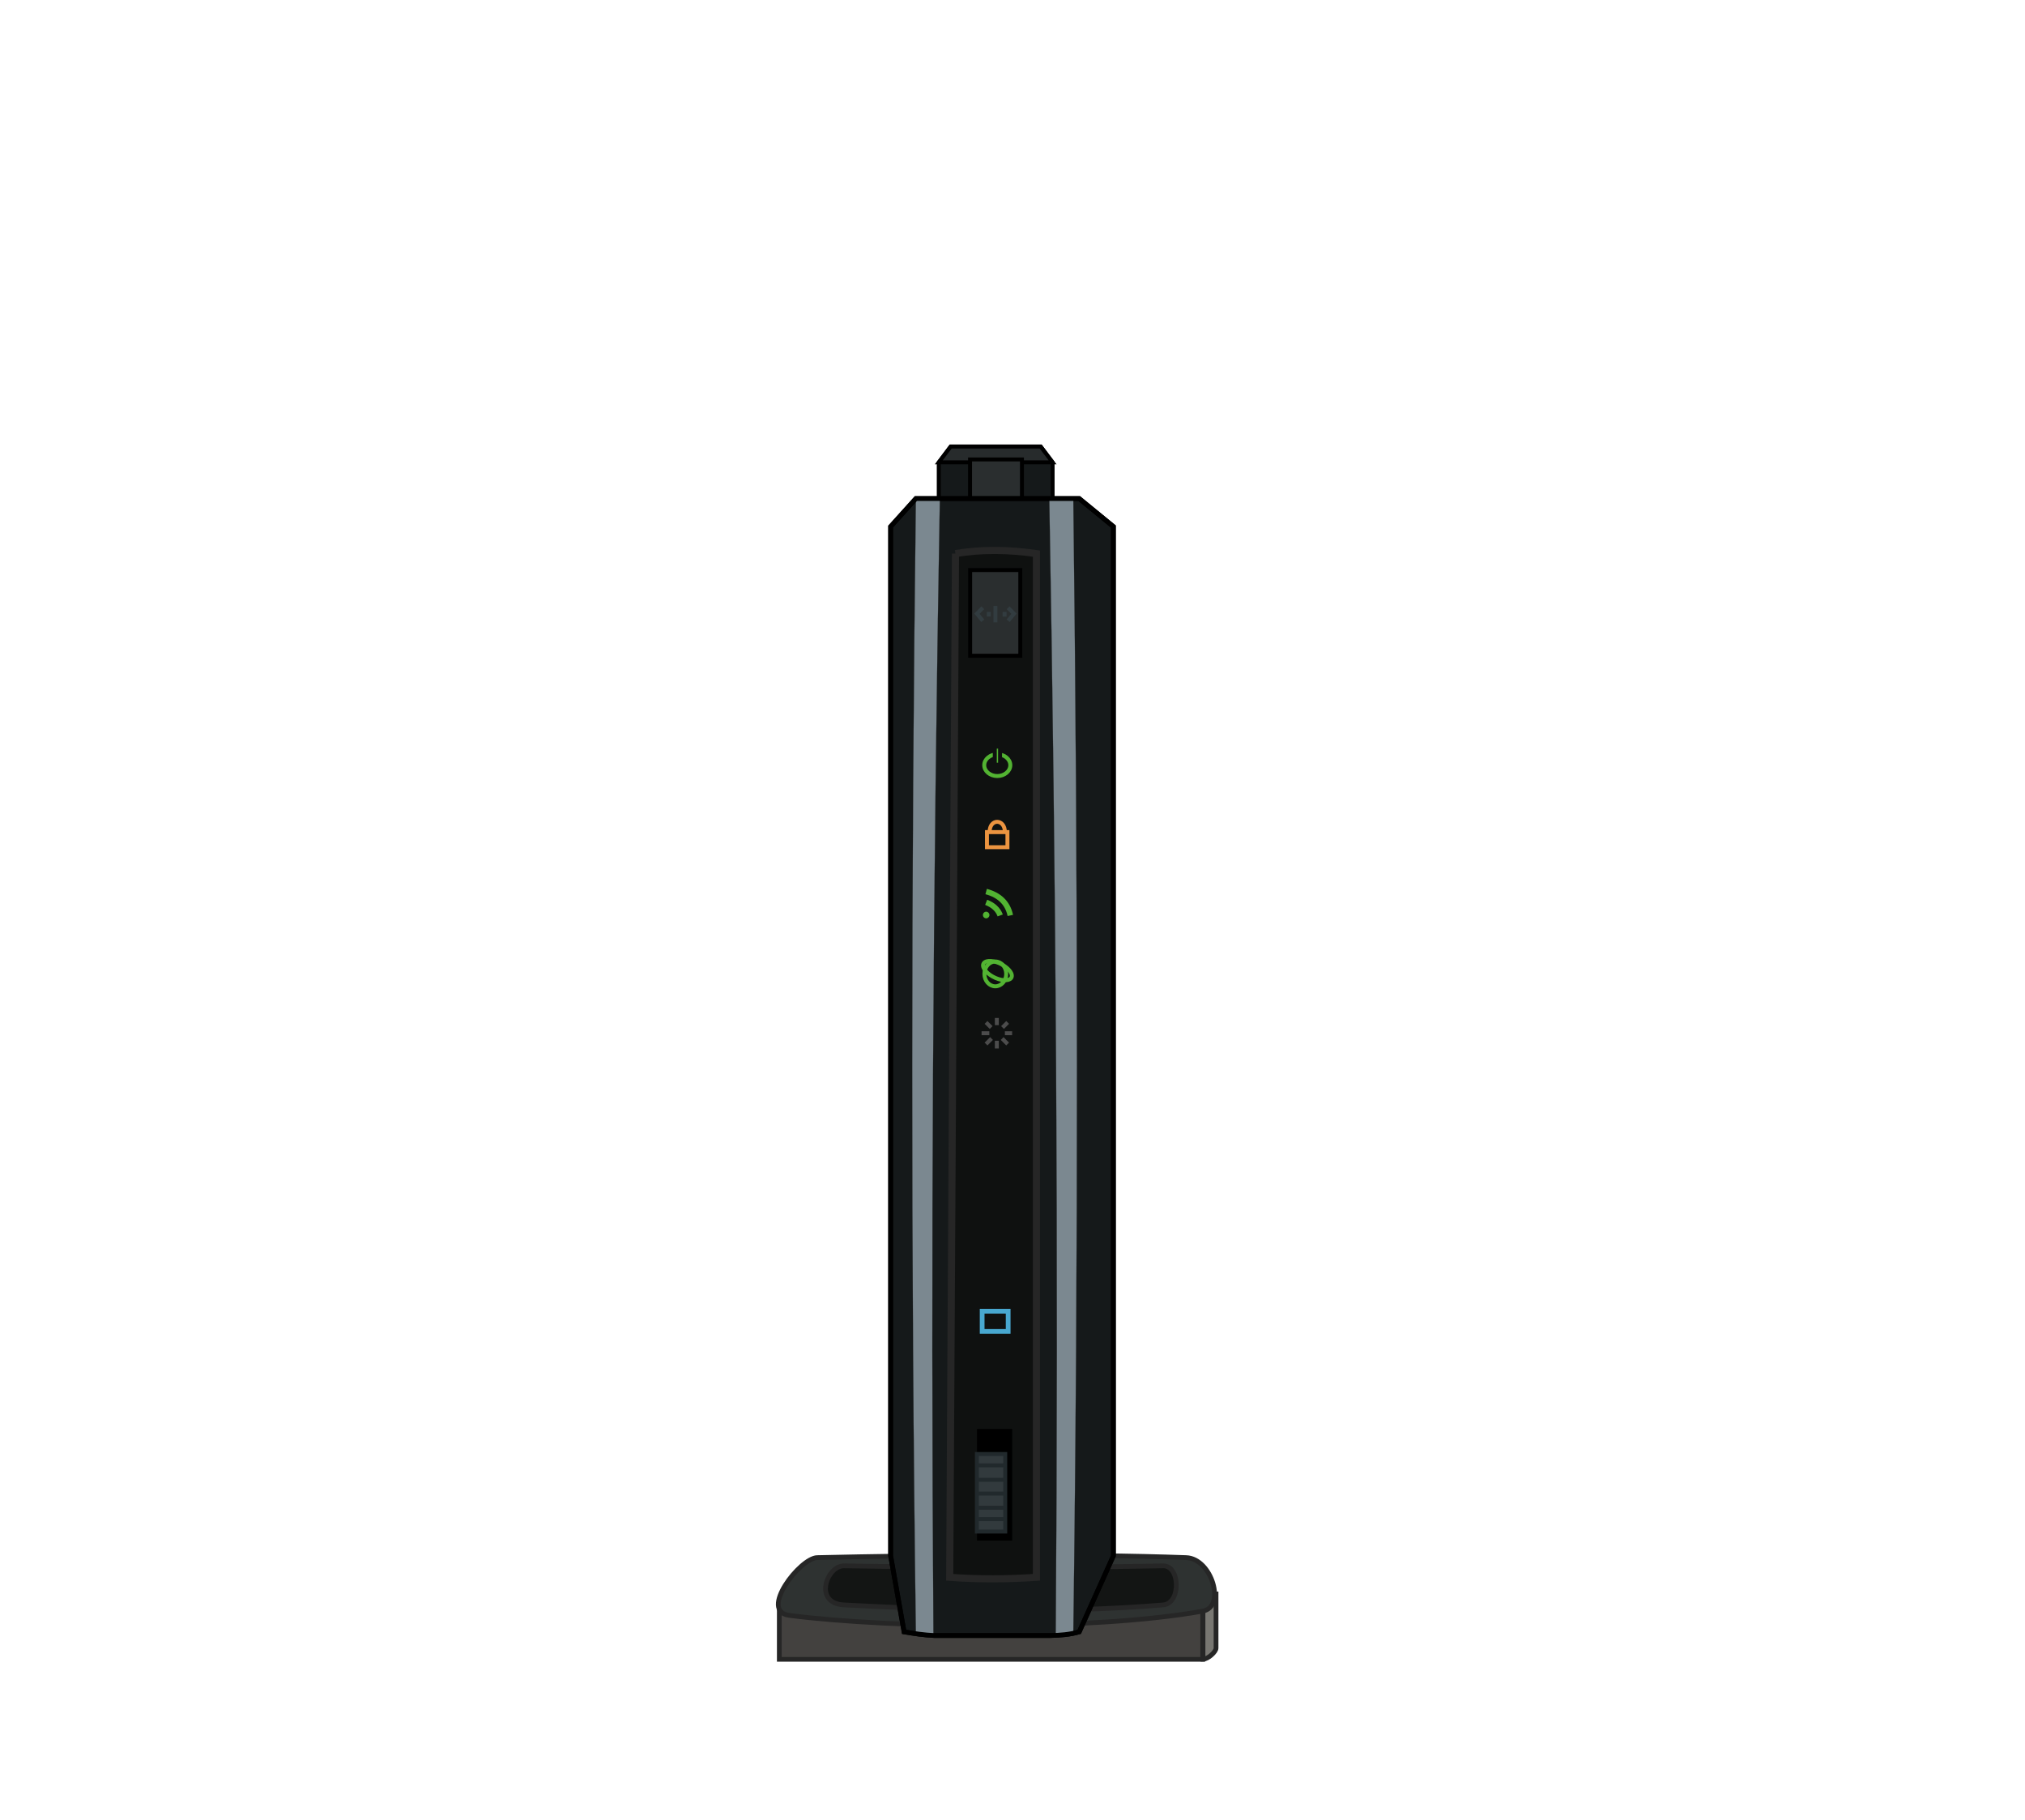
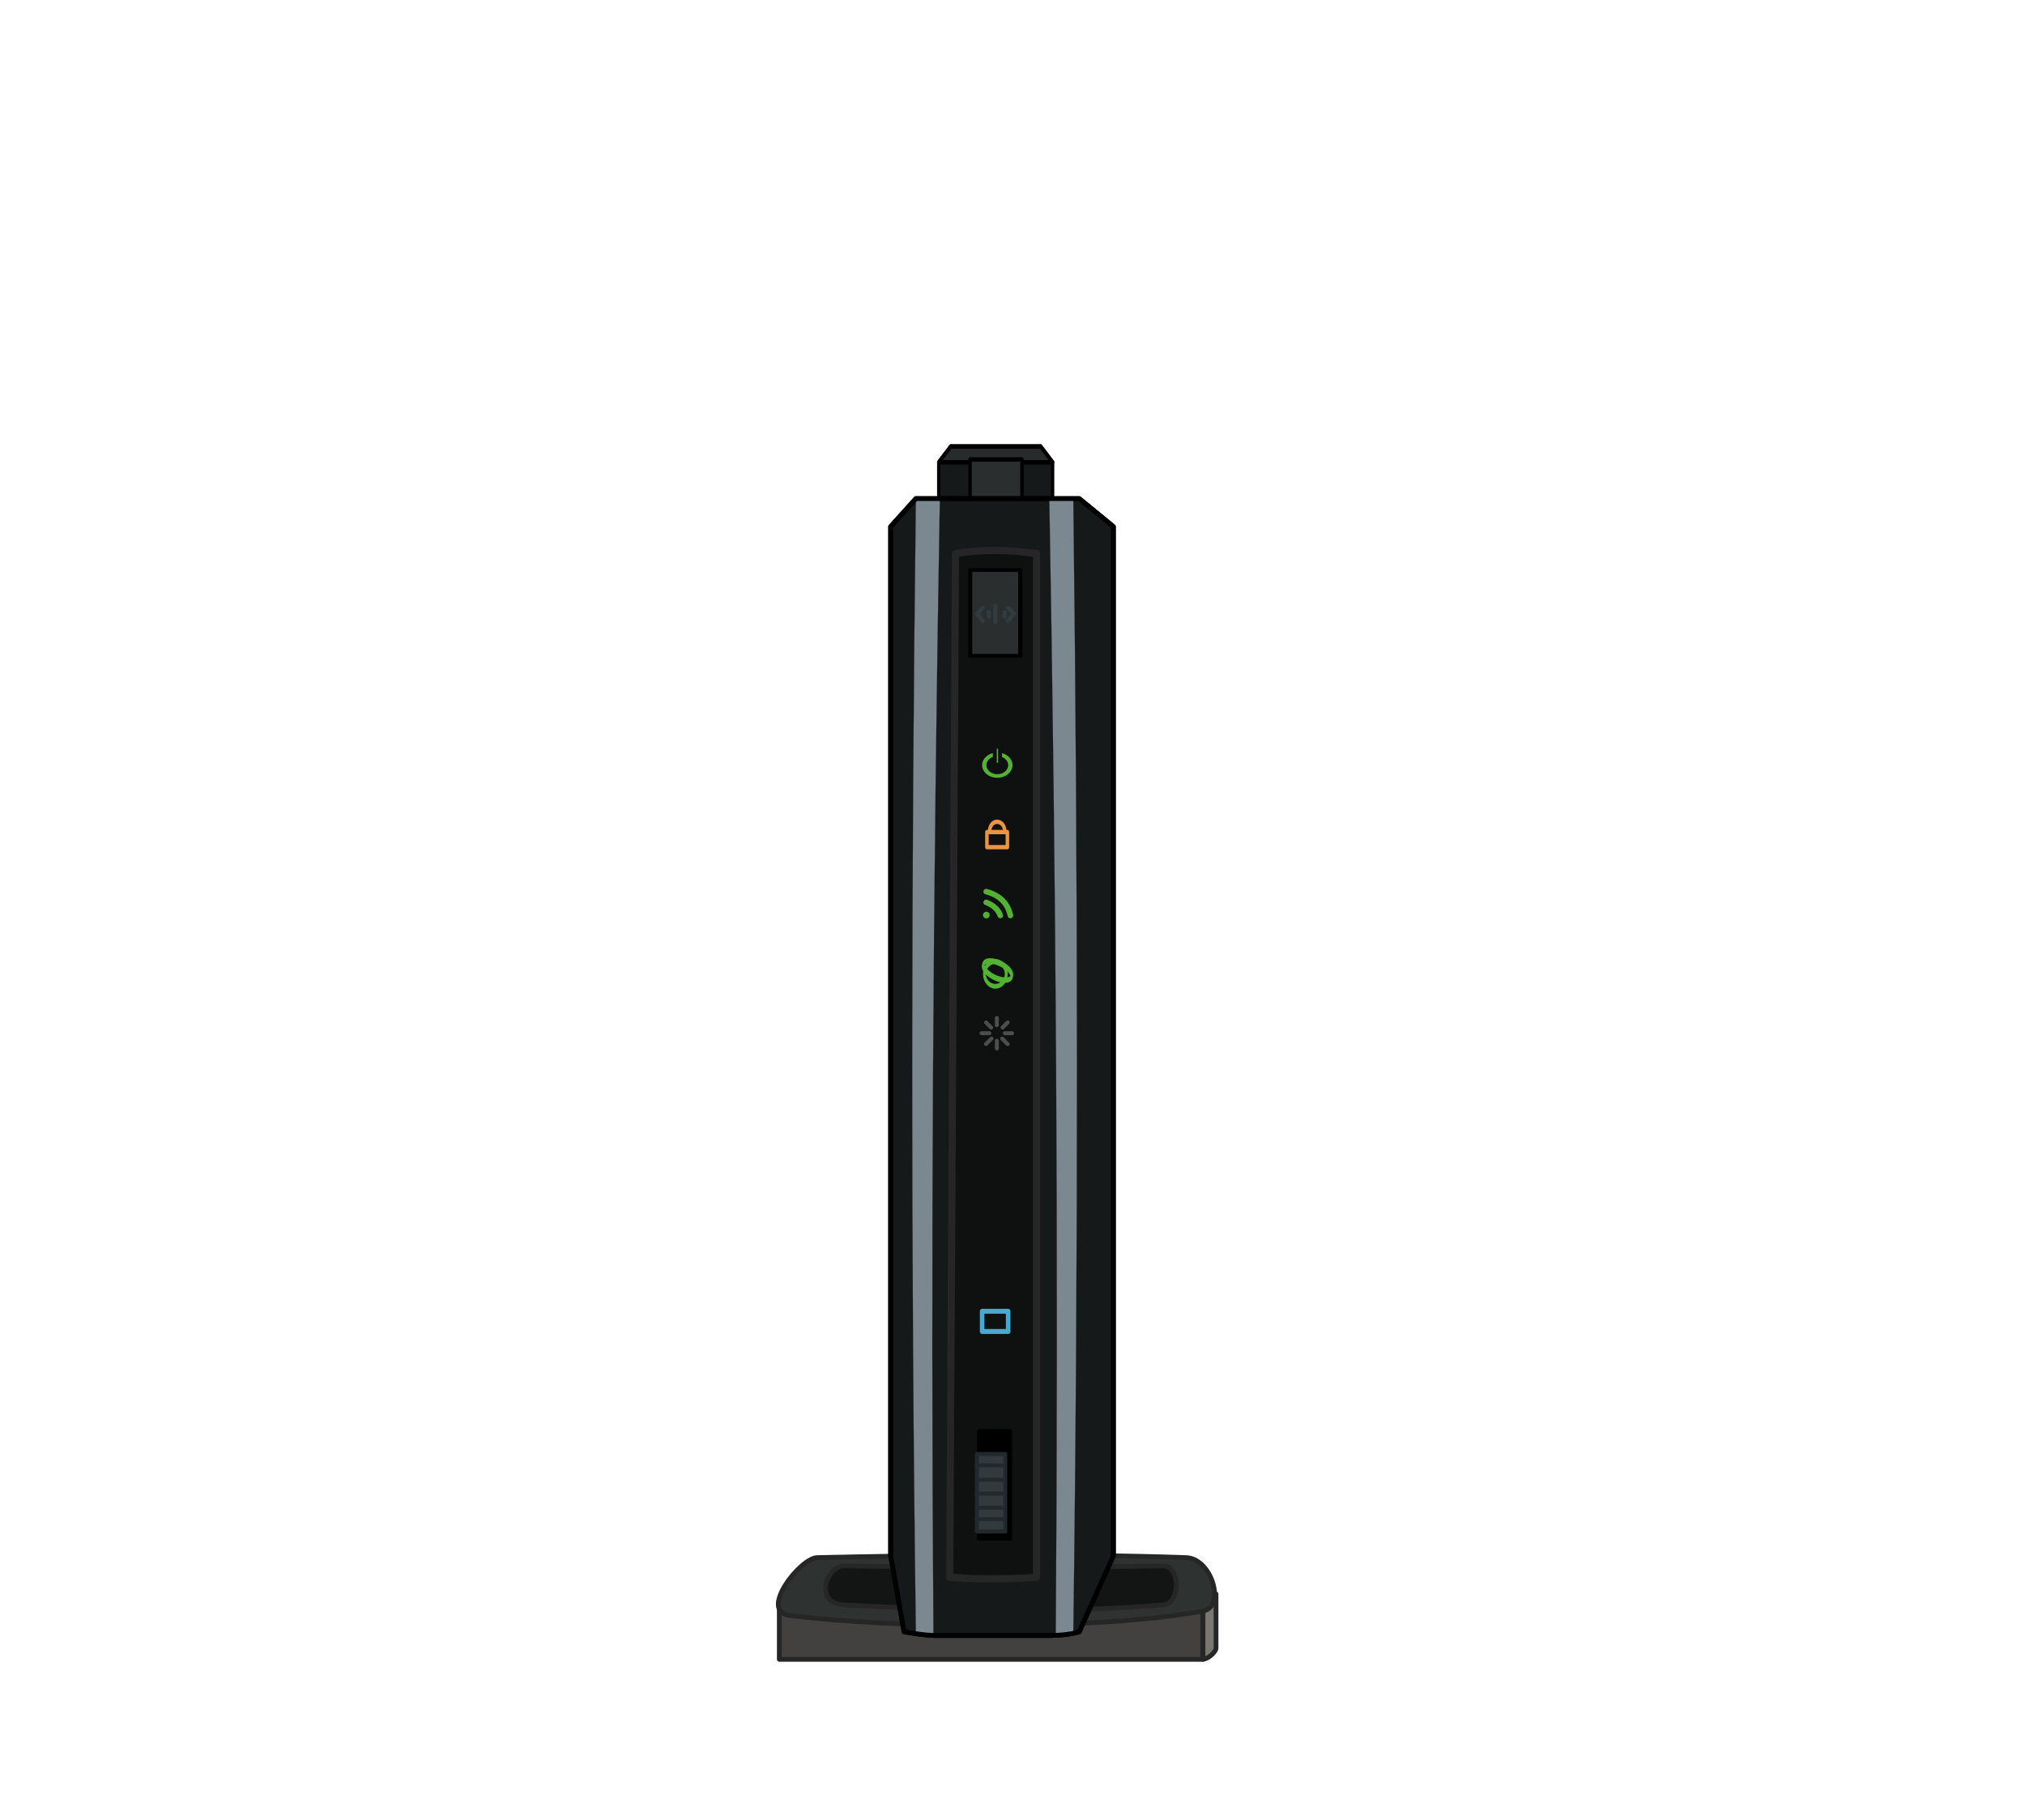
- <svg xmlns="http://www.w3.org/2000/svg" viewBox="0 0 1600 1437.5" height="1437.5" width="1600">
-   <path d="M741.734 401.995v-36.659l9.427-12.497h71.1l9.428 12.497v36.659h-89.955z" fill="#15191a" fill-rule="evenodd" stroke="#000" stroke-width="3.125" stroke-miterlimit="10" />
-   <path d="M831.689 365.336h-89.955l9.427-12.497h71.1l9.428 12.497z" fill="#272b2c" fill-rule="evenodd" stroke="#000" stroke-width="3.125" stroke-miterlimit="10" />
-   <path d="M766.46 401.634h41.01v-38.608h-41.01v38.608z" fill="#2a2e2f" fill-rule="evenodd" stroke="#000" stroke-width="3.125" stroke-miterlimit="10" />
-   <path d="M615.751 1271.354v39.772h334.523v-38.116l-334.523-1.656z" fill="#43413f" fill-rule="evenodd" stroke="#262626" stroke-width="3.75" stroke-miterlimit="10" />
-   <path d="M960.82 1259.476v42.831c0 2.83-6.361 8.713-10.303 8.713v-51.544h10.303z" fill="#787772" fill-rule="evenodd" stroke="#262626" stroke-width="3.75" stroke-miterlimit="10" />
-   <path d="M645.68 1230.756c83.984-1.957 207.474-3.055 291.569 0 20.263.736 31.563 38.943 13.081 42.271-85.33 15.37-243.549 13.988-326.609 3.397-24.425-3.115 8.408-45.353 21.959-45.668z" fill="#2e3231" fill-rule="evenodd" stroke="#262626" stroke-width="3.75" stroke-miterlimit="10" />
-   <path d="M666.876 1237.264c83.993 1.362 168.033 1.611 252.109 0 13.553-.26 14.366 29.7 0 30.877-84.066 6.89-168.079 4.364-252.109 0-24.59-1.276-13.552-31.097 0-30.877z" fill="#131514" fill-rule="evenodd" stroke="#262626" stroke-width="3.75" stroke-miterlimit="10" />
-   <path d="M703.707 416.071l19.94-22.111h129.078l26.988 22.111v813.263l-26.988 60.083c-7.49 2.183-15.349 2.75-23.299 2.923H738.56c-9.095-.436-15.75-1.524-24.21-2.923l-10.643-60.083V416.07z" fill="#15191a" fill-rule="evenodd" stroke="#000" stroke-width="3.75" stroke-miterlimit="10" />
-   <path d="M742.61 393.96h-18.964c-3.682 299.781-4.005 597.03 0 896.596l13.888 2.204c-2.197-300.923-.262-597.986 5.076-898.8zM829.081 393.96h18.964c3.683 299.781 4.005 597.03 0 896.596l-13.887 2.204c2.196-300.923.26-597.986-5.077-898.8z" fill="#7b8890" fill-rule="evenodd" stroke="#313131" stroke-width=".125" stroke-miterlimit="10" />
-   <path d="M703.707 416.071l19.94-22.111h129.078l26.988 22.111v813.263l-26.988 60.083c-7.49 2.183-15.349 2.75-23.299 2.923H738.56c-9.095-.436-15.75-1.524-24.21-2.923l-10.643-60.083V416.07z" fill="none" stroke="#000" stroke-width="3.75" stroke-miterlimit="10" />
-   <path d="M754.954 437.44c19.99-3.412 41.36-3.289 63.966 0v808.871c-22.809 1.53-45.646 1.682-68.524 0l4.558-808.871" fill="#0f1110" fill-rule="evenodd" stroke="#262626" stroke-width="5.625" stroke-miterlimit="10" />
-   <path d="M789.494 761.056c-6.226-2.671-11.903-2.207-12.668 1.035-.763 3.243 3.67 8.044 9.898 10.714 6.227 2.671 11.904 2.208 12.667-1.034.765-3.242-3.67-8.043-9.897-10.715z" fill="none" stroke="#52b332" stroke-width="3.125" stroke-miterlimit="10" />
-   <path d="M786.419 759.739c-4.759 0-8.623 4.392-8.623 9.802 0 5.41 3.864 9.803 8.623 9.803 4.759 0 8.622-4.393 8.622-9.803 0-5.41-3.864-9.802-8.622-9.802z" fill="none" stroke="#52b332" stroke-width="3.125" stroke-miterlimit="10" />
-   <path d="M779.244 720.381a2.632 2.632 0 0 1 0 5.261 2.63 2.63 0 0 1 0-5.26z" fill="#52b332" fill-rule="evenodd" />
-   <path d="M779.181 712.967c5.523 2.153 9.332 5.537 11.118 10.373M779.181 704.451c10.408 2.782 16.953 8.923 19.103 18.889" fill="none" stroke="#52b332" stroke-width="4.375" stroke-miterlimit="10" />
-   <path d="M799.692 816.4h-5.706M775.559 816.4h6.129M787.626 804.332v5.708M787.626 828.466v-6.128M796.159 807.867l-4.035 4.035M779.094 824.933l4.333-4.334M779.094 807.867l4.035 4.035M796.159 824.933l-4.334-4.334" fill="none" stroke="#4c4c4c" stroke-width="3.125" stroke-miterlimit="10" />
-   <path d="M779.822 669.41H796v-11.913h-16.178v11.913zM781.904 657.498c-.025-10.994 12.071-10.715 12.094 0" fill="none" stroke="#ec9440" stroke-width="3.125" stroke-miterlimit="10" />
-   <path d="M776.025 1052.031h20.55v-15.979h-20.55v15.98z" fill="none" stroke="#48a8d0" stroke-width="3.75" stroke-miterlimit="10" />
-   <path d="M774.159 1215.134h23.432v-83.843H774.16v83.843z" fill-rule="evenodd" stroke="#000" stroke-width="4.375" stroke-miterlimit="10" />
-   <path d="M771.857 1210.166h22.4v-61.278h-22.4v61.278z" fill="#323a3d" fill-rule="evenodd" stroke="#21292c" stroke-width="3.125" stroke-miterlimit="10" />
-   <path d="M771.77 1157.849h22.331M771.77 1169.275h22.331M771.77 1180.169h22.331M771.77 1191.35h22.331M771.77 1200.339h22.331" fill="none" stroke="#21292c" stroke-width="3.125" stroke-miterlimit="10" />
-   <path d="M787.971 596.028c5.688 0 10.305 3.846 10.305 8.583s-4.617 8.583-10.305 8.583c-5.687 0-10.305-3.846-10.305-8.583s4.618-8.583 10.305-8.583z" fill="none" stroke="#52b332" stroke-width="3.125" stroke-miterlimit="10" />
-   <path d="M790.176 590.995c0-.575-.467-1.041-1.042-1.041h-2.083c-.574 0-1.041.466-1.041 1.041v12.191c0 .575.468 1.042 1.041 1.042h2.083c.575 0 1.042-.467 1.042-1.042v-12.191z" fill="#52b332" fill-rule="evenodd" stroke="#0f1110" stroke-width="3.125" stroke-miterlimit="10" />
-   <path d="M766.549 518.146h39.623v-67.711h-39.623v67.711z" fill="#2a2e2f" fill-rule="evenodd" stroke="#000" stroke-width="3.125" stroke-miterlimit="10" />
-   <path d="M786.497 478.782v12.97M776.515 480.212l-4.603 4.712 4.603 5.569M796.546 480.212l4.603 4.712-4.603 5.569M793.744 483.48v3.75M781.276 483.497v3.628" fill="none" stroke="#323c40" stroke-width="3.125" stroke-miterlimit="10" />
+ <svg xmlns="http://www.w3.org/2000/svg" clip-rule="evenodd" fill-rule="evenodd" stroke-linecap="round" stroke-linejoin="round" stroke-miterlimit="1.414" version="1.1" viewBox="0 0 1280 1150">
+   <g id="Antenne">
+     <g transform="matrix(.76606 0 0 1.0154 144.38 -4.9644)">
+       <path d="m586.13 321.6v-28.882l9.846-9.845h74.251l9.845 9.845v28.882h-93.942z" fill="#15191a" stroke="#000" stroke-width="2.78px" />
+     </g>
+     <g transform="matrix(.76606 0 0 1.0154 144.38 -4.9644)">
+       <path d="m680.07 292.71h-93.942l9.846-9.845h74.251l9.845 9.845z" fill="#272b2c" stroke="#000" stroke-width="2.78px" />
+     </g>
+     <g transform="matrix(.76184 0 0 1 146.04 0)">
+       <rect x="613.17" y="290.42" width="43.064" height="30.886" fill="#2a2e2f" stroke="#000" stroke-width="2.81px" />
+     </g>
+   </g>
+   <g id="Sockel" transform="translate(-106.07)" stroke="#262626" stroke-width="3px">
+     <path d="m598.67 1017.1v31.82h267.62v-30.49l-267.62-1.33z" fill="#43413f" />
+     <path d="m874.72 1007.6v34.27c0 2.26-5.089 6.97-8.242 6.97v-41.24h8.242z" fill="#787772" />
+     <path d="m622.61 984.6c67.188-1.566 165.98-2.444 233.26 0 16.212 0.589 25.252 31.155 10.465 33.815-68.264 12.3-194.84 11.19-261.29 2.72-19.541-2.49 6.725-36.283 17.566-36.535z" fill="#2e3231" stroke-linecap="butt" />
+     <path d="m639.57 989.81c67.194 1.09 134.43 1.289 201.69 0 10.841-0.208 11.493 23.759 0 24.699-67.253 5.51-134.46 3.49-201.69 0-19.672-1.02-10.842-24.875 0-24.699z" fill="#131514" stroke-linecap="butt" />
+   </g>
+   <g id="rumpf" transform="translate(-106.07)">
+     <path d="m669.04 332.86 15.95-17.689h103.26l21.591 17.689v650.61l-21.591 48.063c-5.992 1.75-12.279 2.2-18.639 2.34h-72.693c-7.276-0.35-12.599-1.22-19.367-2.34l-8.514-48.063v-650.61z" fill="#15191a" stroke="#000" stroke-linecap="butt" stroke-width="3px" />
+     <path d="m700.16 315.17h-15.171c-2.946 239.82-3.203 477.62 0 717.27l11.11 1.77c-1.757-240.74-0.209-478.39 4.061-719.04z" fill="#7b8890" stroke="#313131" stroke-linecap="butt" stroke-width=".1px" />
+     <g transform="matrix(-1 0 0 1 1469.5 0)">
+       <path d="m700.16 315.17h-15.171c-2.946 239.82-3.203 477.62 0 717.27l11.11 1.77c-1.757-240.74-0.209-478.39 4.061-719.04z" fill="#7b8890" stroke="#313131" stroke-linecap="butt" stroke-width=".1px" />
+     </g>
+     <path d="m669.04 332.86 15.95-17.689h103.26l21.591 17.689v650.61l-21.591 48.063c-5.992 1.75-12.279 2.2-18.639 2.34h-72.693c-7.276-0.35-12.599-1.22-19.367-2.34l-8.514-48.063v-650.61z" fill="none" stroke="#000" stroke-linecap="butt" stroke-width="3px" />
+     <path d="m710.03 349.95c15.991-2.73 33.088-2.631 51.172 0v647.1c-18.246 1.224-36.516 1.345-54.819 0l3.647-647.1" fill="#0f1110" stroke="#262626" stroke-width="4.5px" />
+   </g>
+   <g id="anzeige-USB" transform="matrix(.75755 0 0 .82215 353.39 -309.46)">
+     <g id="Inet" transform="matrix(-1.5325 2.7863e-16 3.7577e-16 2.2965 1493.9 -1153.9)">
+       <g transform="matrix(1.219 -.32155 .67973 1.7726 -757.46 -350.5)">
+         <ellipse cx="729.35" cy="889.27" rx="6.378" ry="1.404" fill="none" stroke="#52b332" stroke-width="1.01px" />
+       </g>
+       <g transform="matrix(1.095 0 0 1.0978 -70.618 8.1974)">
+         <ellipse cx="737.8" cy="896.54" rx="5.426" ry="3.783" fill="none" stroke="#52b332" stroke-width="1.45px" />
+       </g>
+     </g>
+     <g id="wifi" transform="matrix(-1.5325 2.7863e-16 3.7577e-16 2.2965 1493.9 -1153.1)">
+       <g transform="matrix(-2.717 3.2965e-16 4.0965e-16 1.6707 1697.9 4.1071)">
+         <circle cx="351.75" cy="579.56" r=".667" fill="#52b332" />
+       </g>
+       <g transform="matrix(-.86136 1.0451e-16 1.2987e-16 .52965 1046.1 665.04)">
+         <path d="m352.76 572.24c4.419 1.722 7.465 4.43 8.895 8.298" fill="none" stroke="#52b332" stroke-width="3.5px" />
+       </g>
+       <g transform="matrix(-.86136 1.0451e-16 1.2987e-16 .52965 1046.1 665.04)">
+         <path d="m352.76 565.43c8.326 2.225 13.562 7.139 15.282 15.111" fill="none" stroke="#52b332" stroke-width="3.5px" />
+       </g>
+     </g>
+     <g transform="matrix(2.973e-16 .96705 -1.0495 2.7394e-16 1048.1 560.66)">
+       <path d="m630.94 638.49v5.742" fill="none" stroke="#4d4d4d" stroke-width="3.14px" />
+     </g>
+     <g transform="matrix(2.973e-16 .96705 -1.0495 2.7394e-16 1048.1 560.66)">
+       <path d="m630.94 662.77v-6.167" fill="none" stroke="#4d4d4d" stroke-width="3.14px" />
+     </g>
+     <g transform="matrix(1.0495 -4.2946e-16 4.6608e-16 .96705 -296.91 541.62)">
+       <path d="m630.94 638.49v5.742" fill="none" stroke="#4d4d4d" stroke-width="3.14px" />
+     </g>
+     <g transform="matrix(1.0495 -4.2946e-16 4.6608e-16 .96705 -296.91 541.62)">
+       <path d="m630.94 662.77v-6.167" fill="none" stroke="#4d4d4d" stroke-width="3.14px" />
+     </g>
+     <g transform="matrix(.74212 .68381 -.74212 .68381 379.89 294.46)">
+       <path d="m630.94 638.49v5.742" fill="none" stroke="#4d4d4d" stroke-width="3.14px" />
+     </g>
+     <g transform="matrix(.74212 .68381 -.74212 .68381 379.89 294.46)">
+       <path d="m630.94 662.77v-6.167" fill="none" stroke="#4d4d4d" stroke-width="3.14px" />
+     </g>
+     <g transform="matrix(.74212 -.68381 .74212 .68381 -585.81 1157.4)">
+       <path d="m630.94 638.49v5.742" fill="none" stroke="#4d4d4d" stroke-width="3.14px" />
+     </g>
+     <g transform="matrix(.74212 -.68381 .74212 .68381 -585.81 1157.4)">
+       <path d="m630.94 662.77v-6.167" fill="none" stroke="#4d4d4d" stroke-width="3.14px" />
+     </g>
+     <g id="lock" transform="matrix(1.32 0 0 1.2163 -637.16 -3.8885)">
+       <g transform="matrix(.81206 0 0 1 126.41 .5938)">
+         <rect x="771.78" y="838.06" width="15.937" height="9.53" fill="none" stroke="#ec9440" stroke-width="2.74px" />
+       </g>
+       <g transform="matrix(.81206 0 0 1 126.41 .5938)">
+         <path d="m773.83 838.06c-0.024-8.796 11.892-8.573 11.915 0" fill="none" stroke="#ec9440" stroke-width="2.74px" />
+       </g>
+     </g>
+     <g id="movieEngineLED" transform="matrix(1.32 0 0 1.3164 -109.31 288.58)">
+       <rect x="350.24" y="832.58" width="16.44" height="11.812" fill="none" stroke="#48a8d0" stroke-width="2.88px" />
+     </g>
+     <g id="schalter" transform="translate(0 -10.98)">
+       <g transform="matrix(1.32 0 0 1.2163 -109.31 376.4)">
+         <rect x="348.74" y="914.06" width="18.746" height="67.074" stroke="#000" stroke-width="3.5px" />
+       </g>
+       <g id="schalter1" transform="translate(20.353 .06064)">
+         <g transform="matrix(1.32 0 0 1.2163 -127.69 377.33)">
+           <rect x="345.41" y="927.32" width="17.92" height="49.023" fill="#323a3d" stroke="#21292c" stroke-width="2.5px" />
+         </g>
+         <g transform="matrix(1.32 0 0 1.2163 -127.86 374.85)">
+           <path d="m345.47 936.53h17.865" fill="none" stroke="#21292c" stroke-width="2.5px" />
+         </g>
+         <g transform="matrix(1.32 0 0 1.2163 -127.86 385.97)">
+           <path d="m345.47 936.53h17.865" fill="none" stroke="#21292c" stroke-width="2.5px" />
+         </g>
+         <g transform="matrix(1.32 0 0 1.2163 -127.86 396.57)">
+           <path d="m345.47 936.53h17.865" fill="none" stroke="#21292c" stroke-width="2.5px" />
+         </g>
+         <g transform="matrix(1.32 0 0 1.2163 -127.86 407.45)">
+           <path d="m345.47 936.53h17.865" fill="none" stroke="#21292c" stroke-width="2.5px" />
+         </g>
+         <g transform="matrix(1.32 0 0 1.2163 -127.86 416.2)">
+           <path d="m345.47 936.53h17.865" fill="none" stroke="#21292c" stroke-width="2.5px" />
+         </g>
+       </g>
+     </g>
+     <g id="power" transform="matrix(3.3358 -1.1821e-15 9.2371e-16 2.56 -1187.4 -1542.5)">
+       <g transform="matrix(.74223 0 0 .74223 119.22 252.8)">
+         <circle cx="466.64" cy="978.91" r="4.395" fill="none" stroke="#52b332" stroke-width="1.45px" />
+       </g>
+       <g transform="matrix(1 9.8608e-32 9.8608e-32 1.2148 -.14312 -210.64)">
+         <path d="m466.41 975.36c0-0.18-0.148-0.326-0.33-0.326h-0.659c-0.182 0-0.33 0.146-0.33 0.326v3.814c0 0.18 0.148 0.326 0.33 0.326h0.659c0.182 0 0.33-0.146 0.33-0.326v-3.814z" fill="#52b332" stroke="#0f1110" stroke-width=".98px" />
+       </g>
+     </g>
+     <g id="Taster" transform="matrix(.87325 0 0 .77047 46.848 194.99)">
+       <g transform="matrix(1.32 0 0 1.2163 -109.31 376.4)">
+         <rect x="339.73" y="351.83" width="36.299" height="70.307" fill="#2a2e2f" stroke="#000" stroke-width="3.04px" />
+       </g>
+       <g transform="matrix(1.32 0 0 1.2163 -109.31 376.4)">
+         <path d="m358.01 381.26v13.467" fill="none" stroke="#323c40" stroke-width="3.04px" />
+       </g>
+       <g transform="matrix(1.32 0 0 1.2163 -109.31 376.4)">
+         <path d="m348.86 382.75-4.216 4.891 4.216 5.783" fill="none" stroke="#323c40" stroke-width="3.04px" />
+       </g>
+       <g transform="matrix(-1.32 0 0 1.2163 835.95 376.4)">
+         <path d="m348.86 382.75-4.216 4.891 4.216 5.783" fill="none" stroke="#323c40" stroke-width="3.04px" />
+       </g>
+       <g transform="matrix(1.32 0 0 1.2163 -109.31 376.4)">
+         <path d="m364.64 386.14v3.894" fill="none" stroke="#323c40" stroke-width="3.04px" />
+       </g>
+       <g transform="matrix(1.32 0 0 1.2163 -109.31 376.4)">
+         <path d="m353.22 386.16v3.767" fill="none" stroke="#323c40" stroke-width="3.04px" />
+       </g>
+     </g>
+   </g>
</svg>
